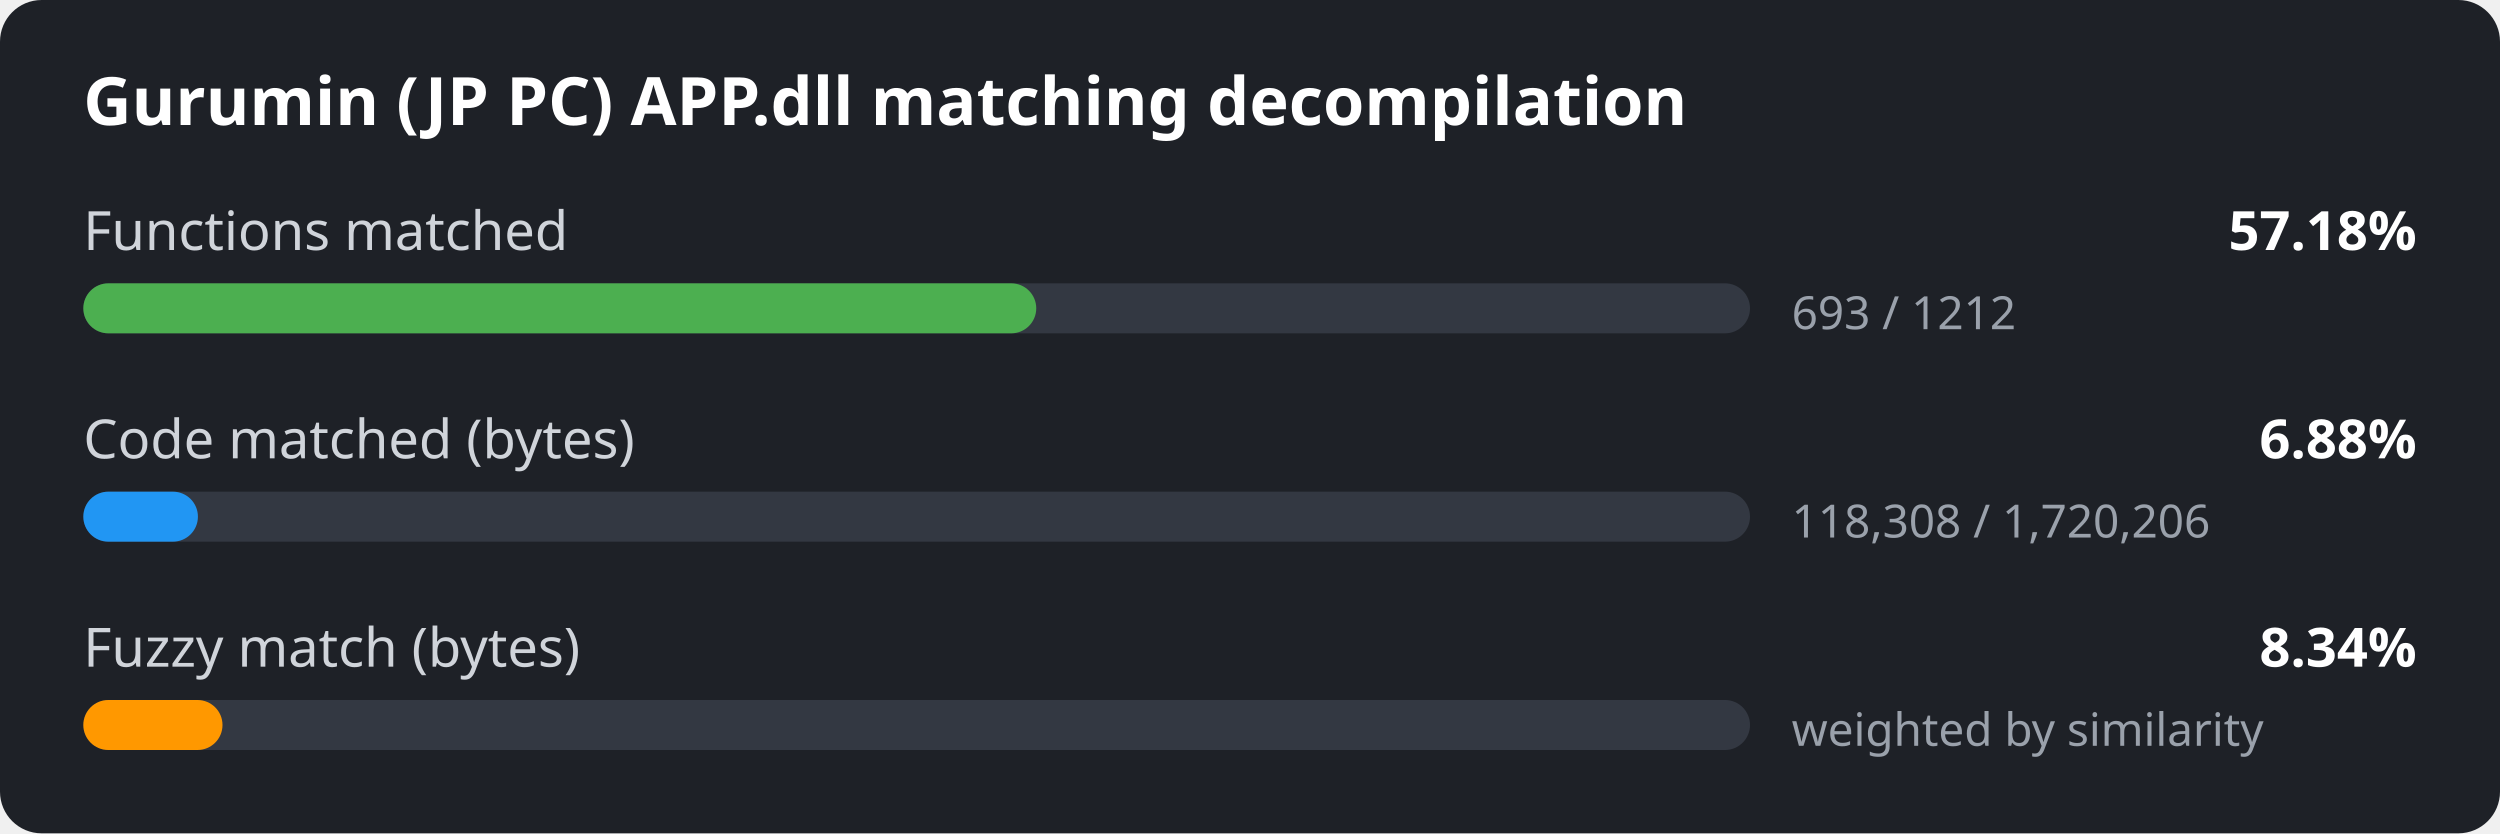
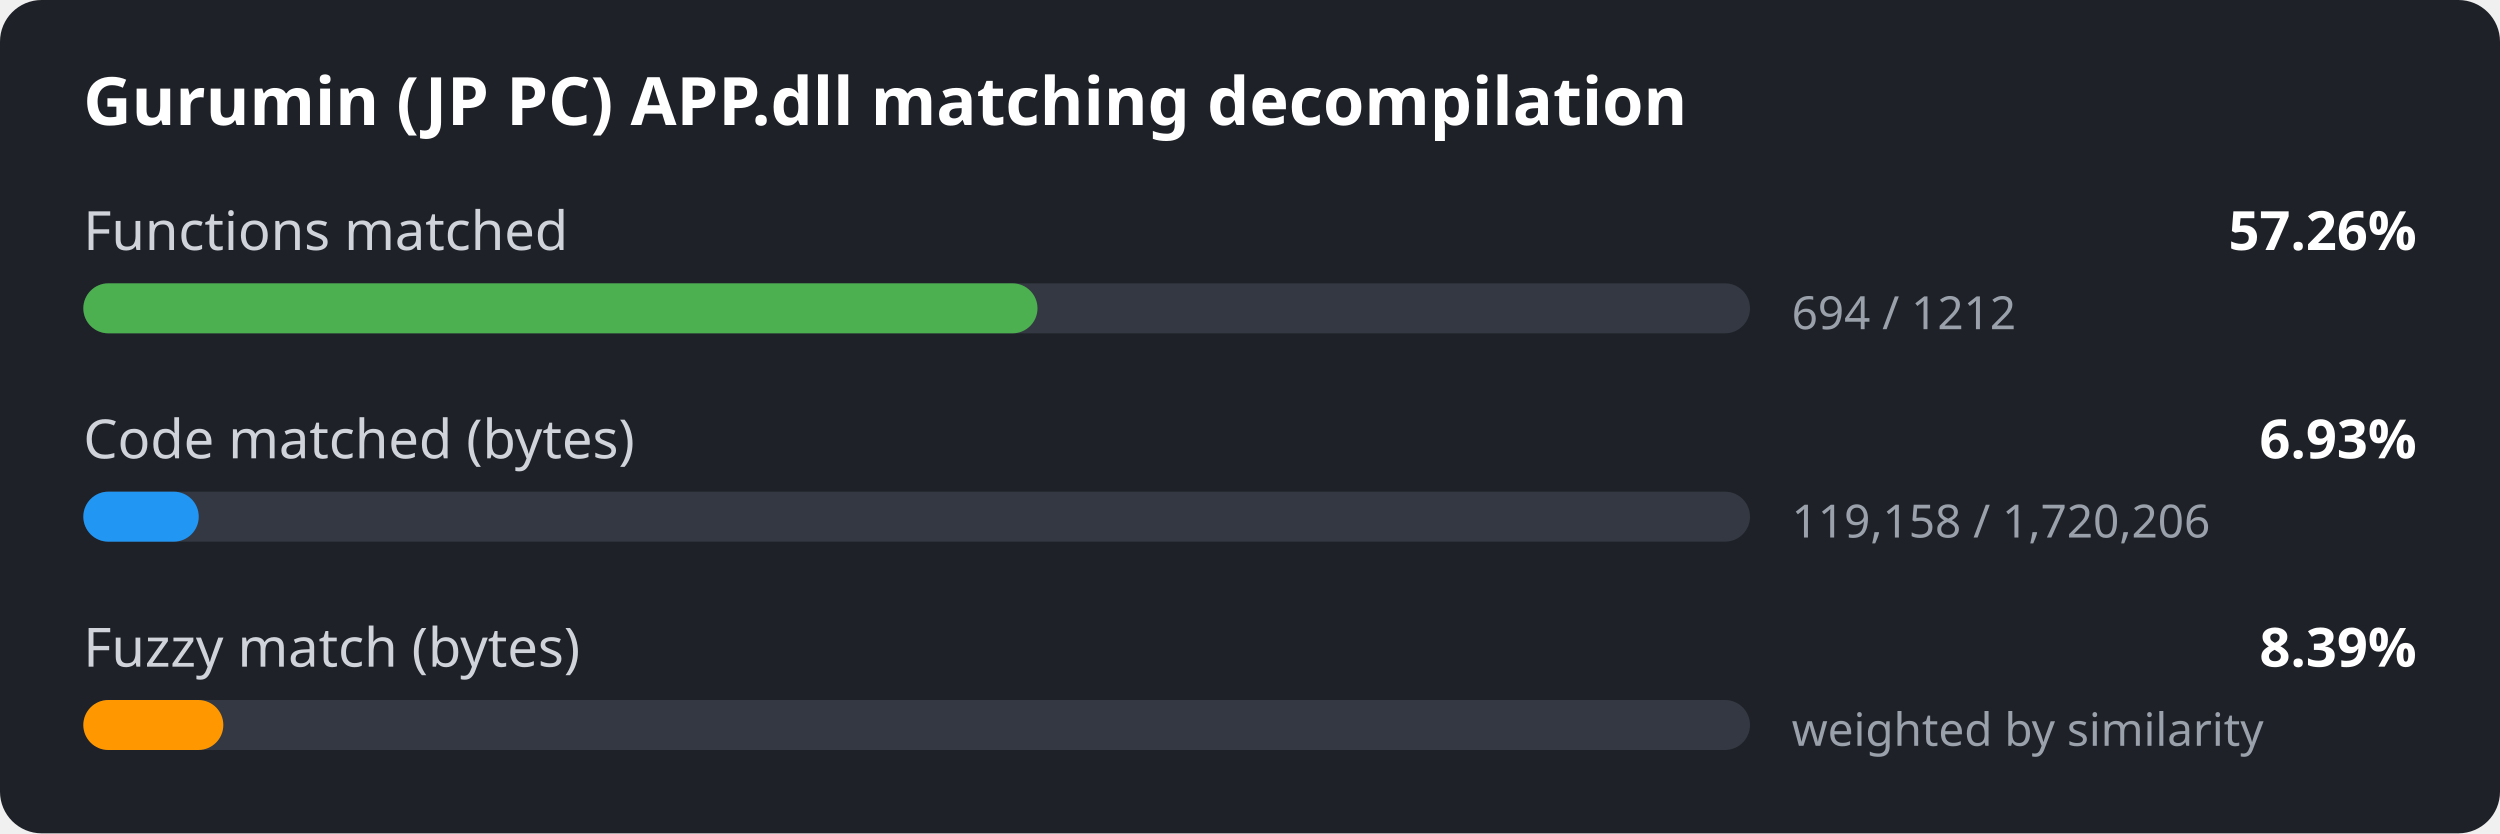
<svg xmlns="http://www.w3.org/2000/svg" width="600" height="200" viewBox="0 0 600 200">
  <style>
.bg { fill: #1e2127; }
.title { font: 600 16px sans-serif; fill: #ffffff; }
.label { font: 13px sans-serif; fill: #d0d4da; }
.value { font: 600 13px sans-serif; fill: #ffffff; }
.detail { font: 11px sans-serif; fill: #9aa1ab; }
.track { fill: #333842; }
</style>
  <rect width="600" height="200" rx="10" class="bg" />
  <text x="20" y="30" class="title">Gurumin (JP PC) APP.dll matching decompilation</text>
  <text x="20" y="60" class="label">Functions matched</text>
-   <text x="580" y="60" class="value" text-anchor="end">57.18%</text>
+   <text x="580" y="60" class="value" text-anchor="end">57.26%</text>
  <rect x="20" y="68" width="400" height="12" rx="6" class="track" />
-   <rect x="20" y="68" width="228.7" height="12" rx="6" fill="#4caf50" />
-   <text x="430" y="79" class="detail">693 / 1212</text>
+   <rect x="20" y="68" width="229.0" height="12" rx="6" fill="#4caf50" />
+   <text x="430" y="79" class="detail">694 / 1212</text>
  <text x="20" y="110" class="label">Code matched (bytes)</text>
-   <text x="580" y="110" class="value" text-anchor="end">6.88%</text>
+   <text x="580" y="110" class="value" text-anchor="end">6.93%</text>
  <rect x="20" y="118" width="400" height="12" rx="6" class="track" />
-   <rect x="20" y="118" width="27.5" height="12" rx="6" fill="#2196f3" />
-   <text x="430" y="129" class="detail">118,308 / 1,720,206</text>
+   <rect x="20" y="118" width="27.7" height="12" rx="6" fill="#2196f3" />
+   <text x="430" y="129" class="detail">119,158 / 1,720,206</text>
  <text x="20" y="160" class="label">Fuzzy match (bytes)</text>
-   <text x="580" y="160" class="value" text-anchor="end">8.34%</text>
+   <text x="580" y="160" class="value" text-anchor="end">8.39%</text>
  <rect x="20" y="168" width="400" height="12" rx="6" class="track" />
-   <rect x="20" y="168" width="33.4" height="12" rx="6" fill="#ff9800" />
+   <rect x="20" y="168" width="33.6" height="12" rx="6" fill="#ff9800" />
  <text x="430" y="179" class="detail">weighted by similarity</text>
</svg>
